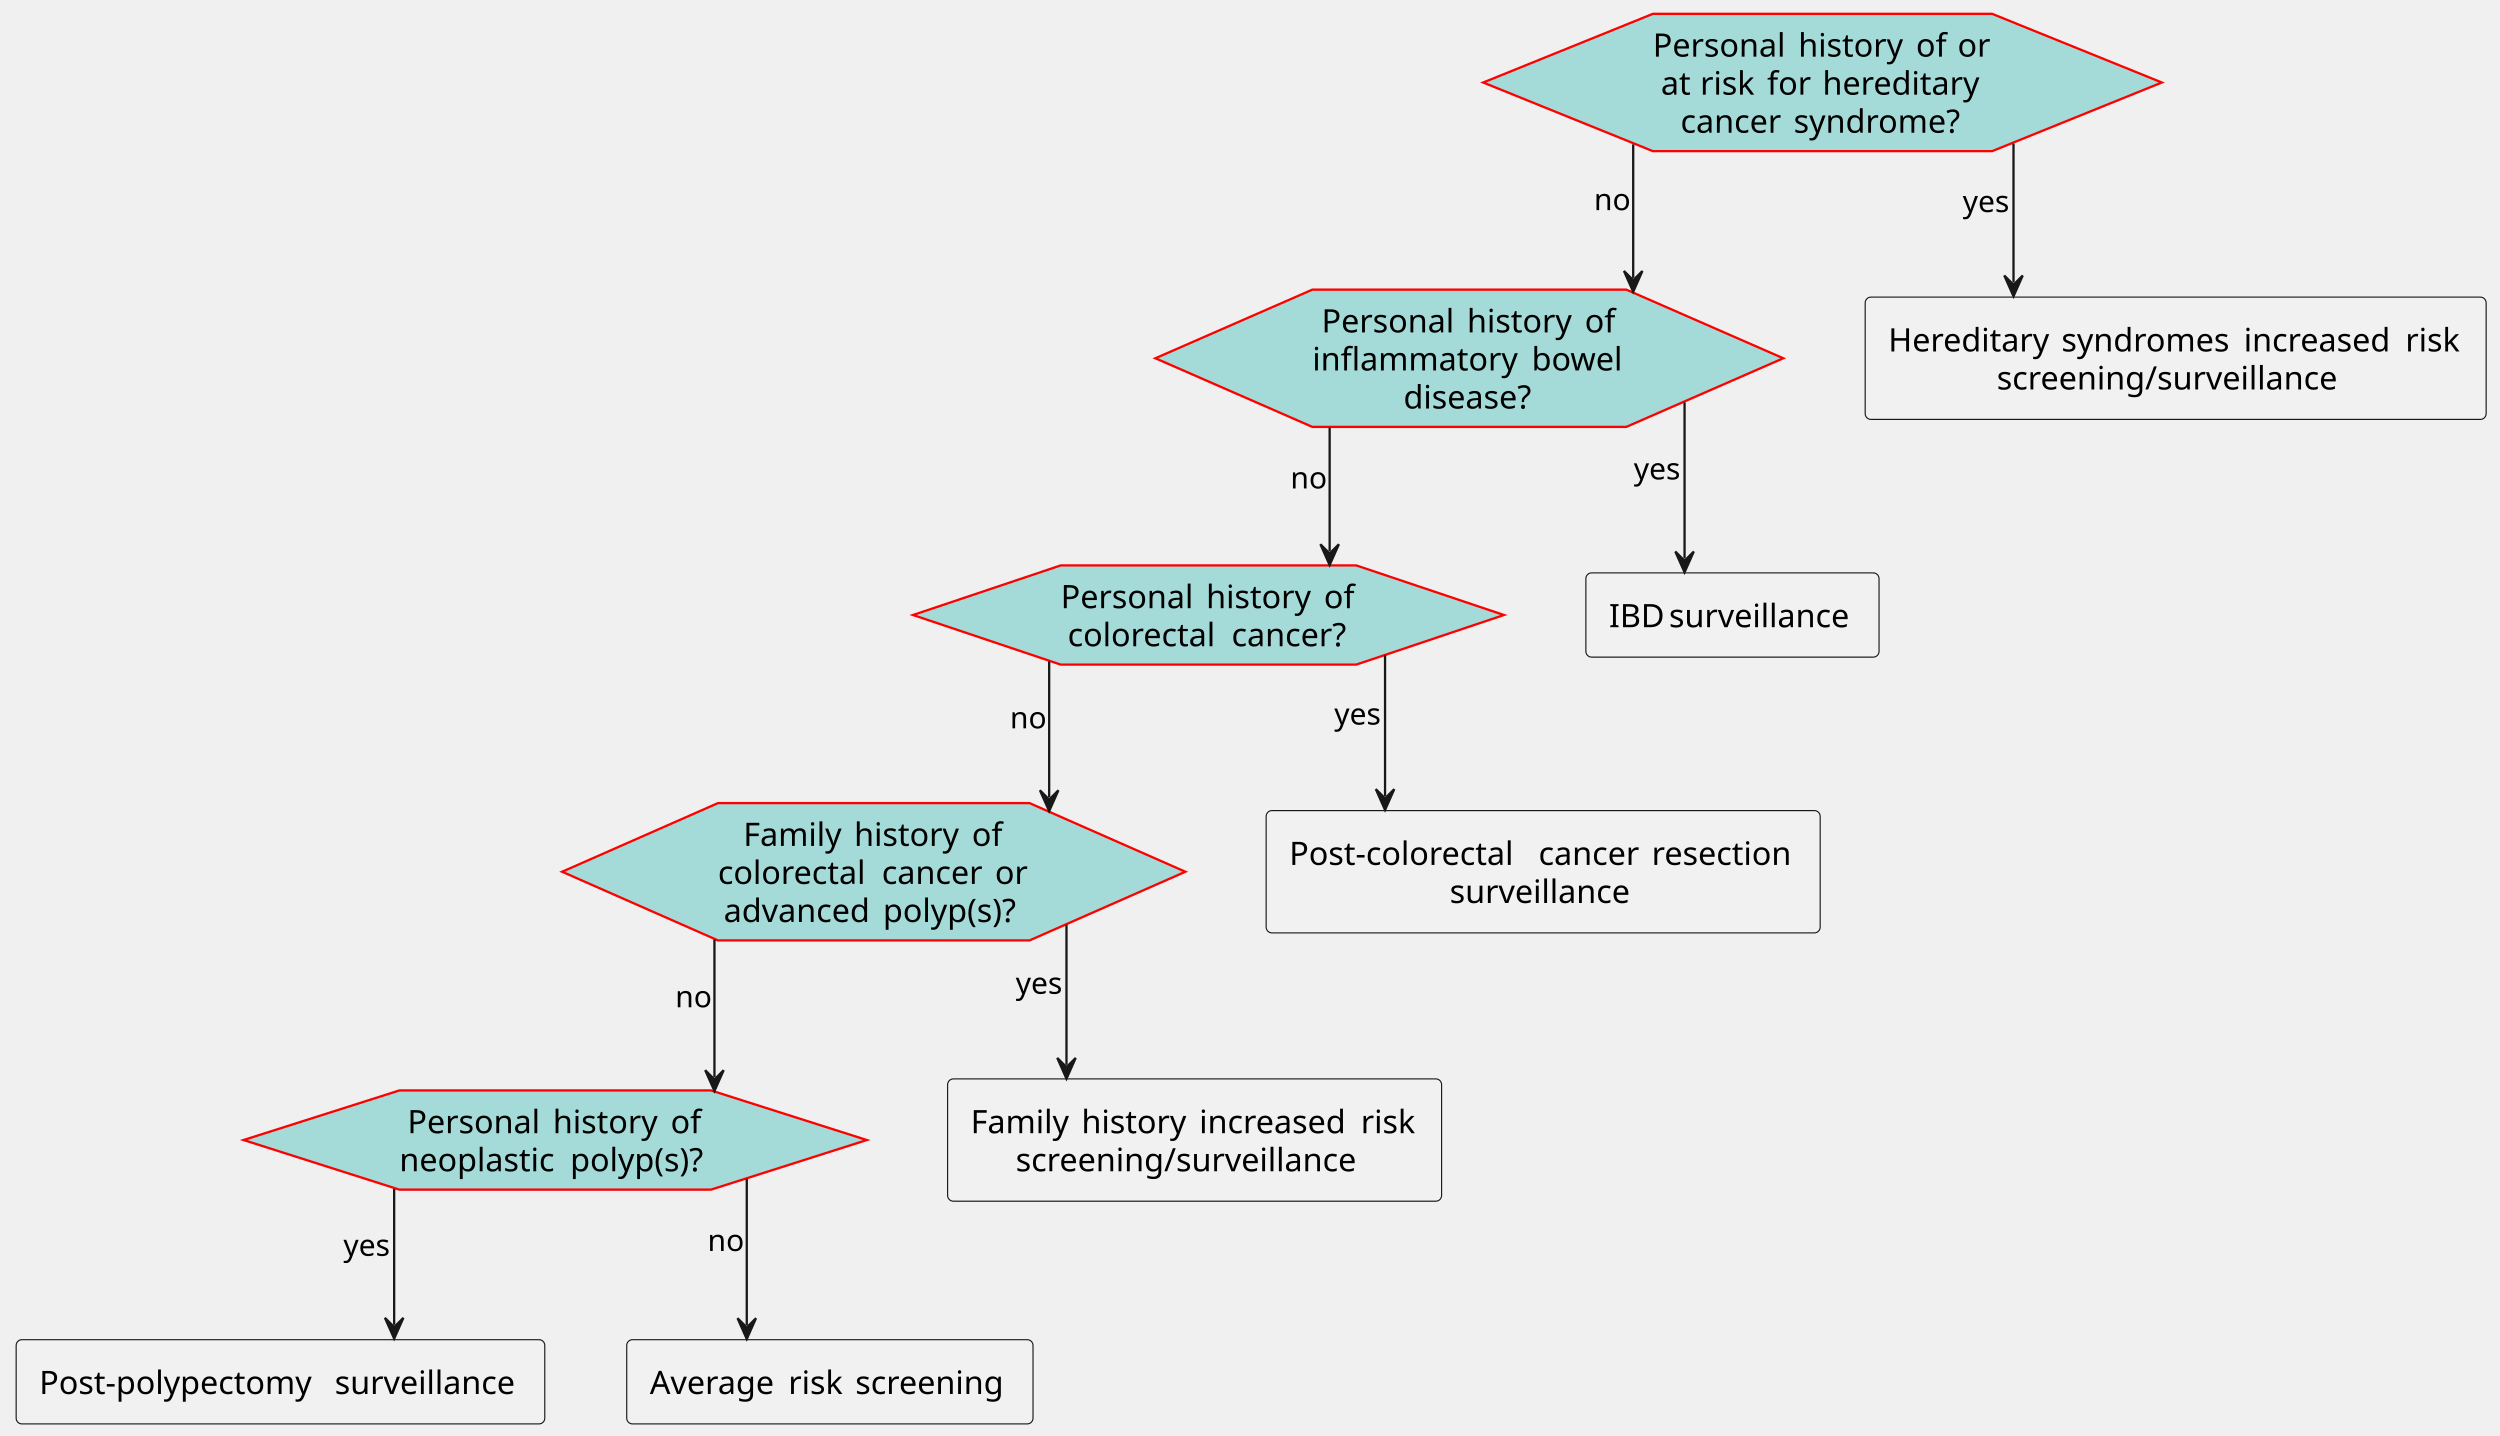
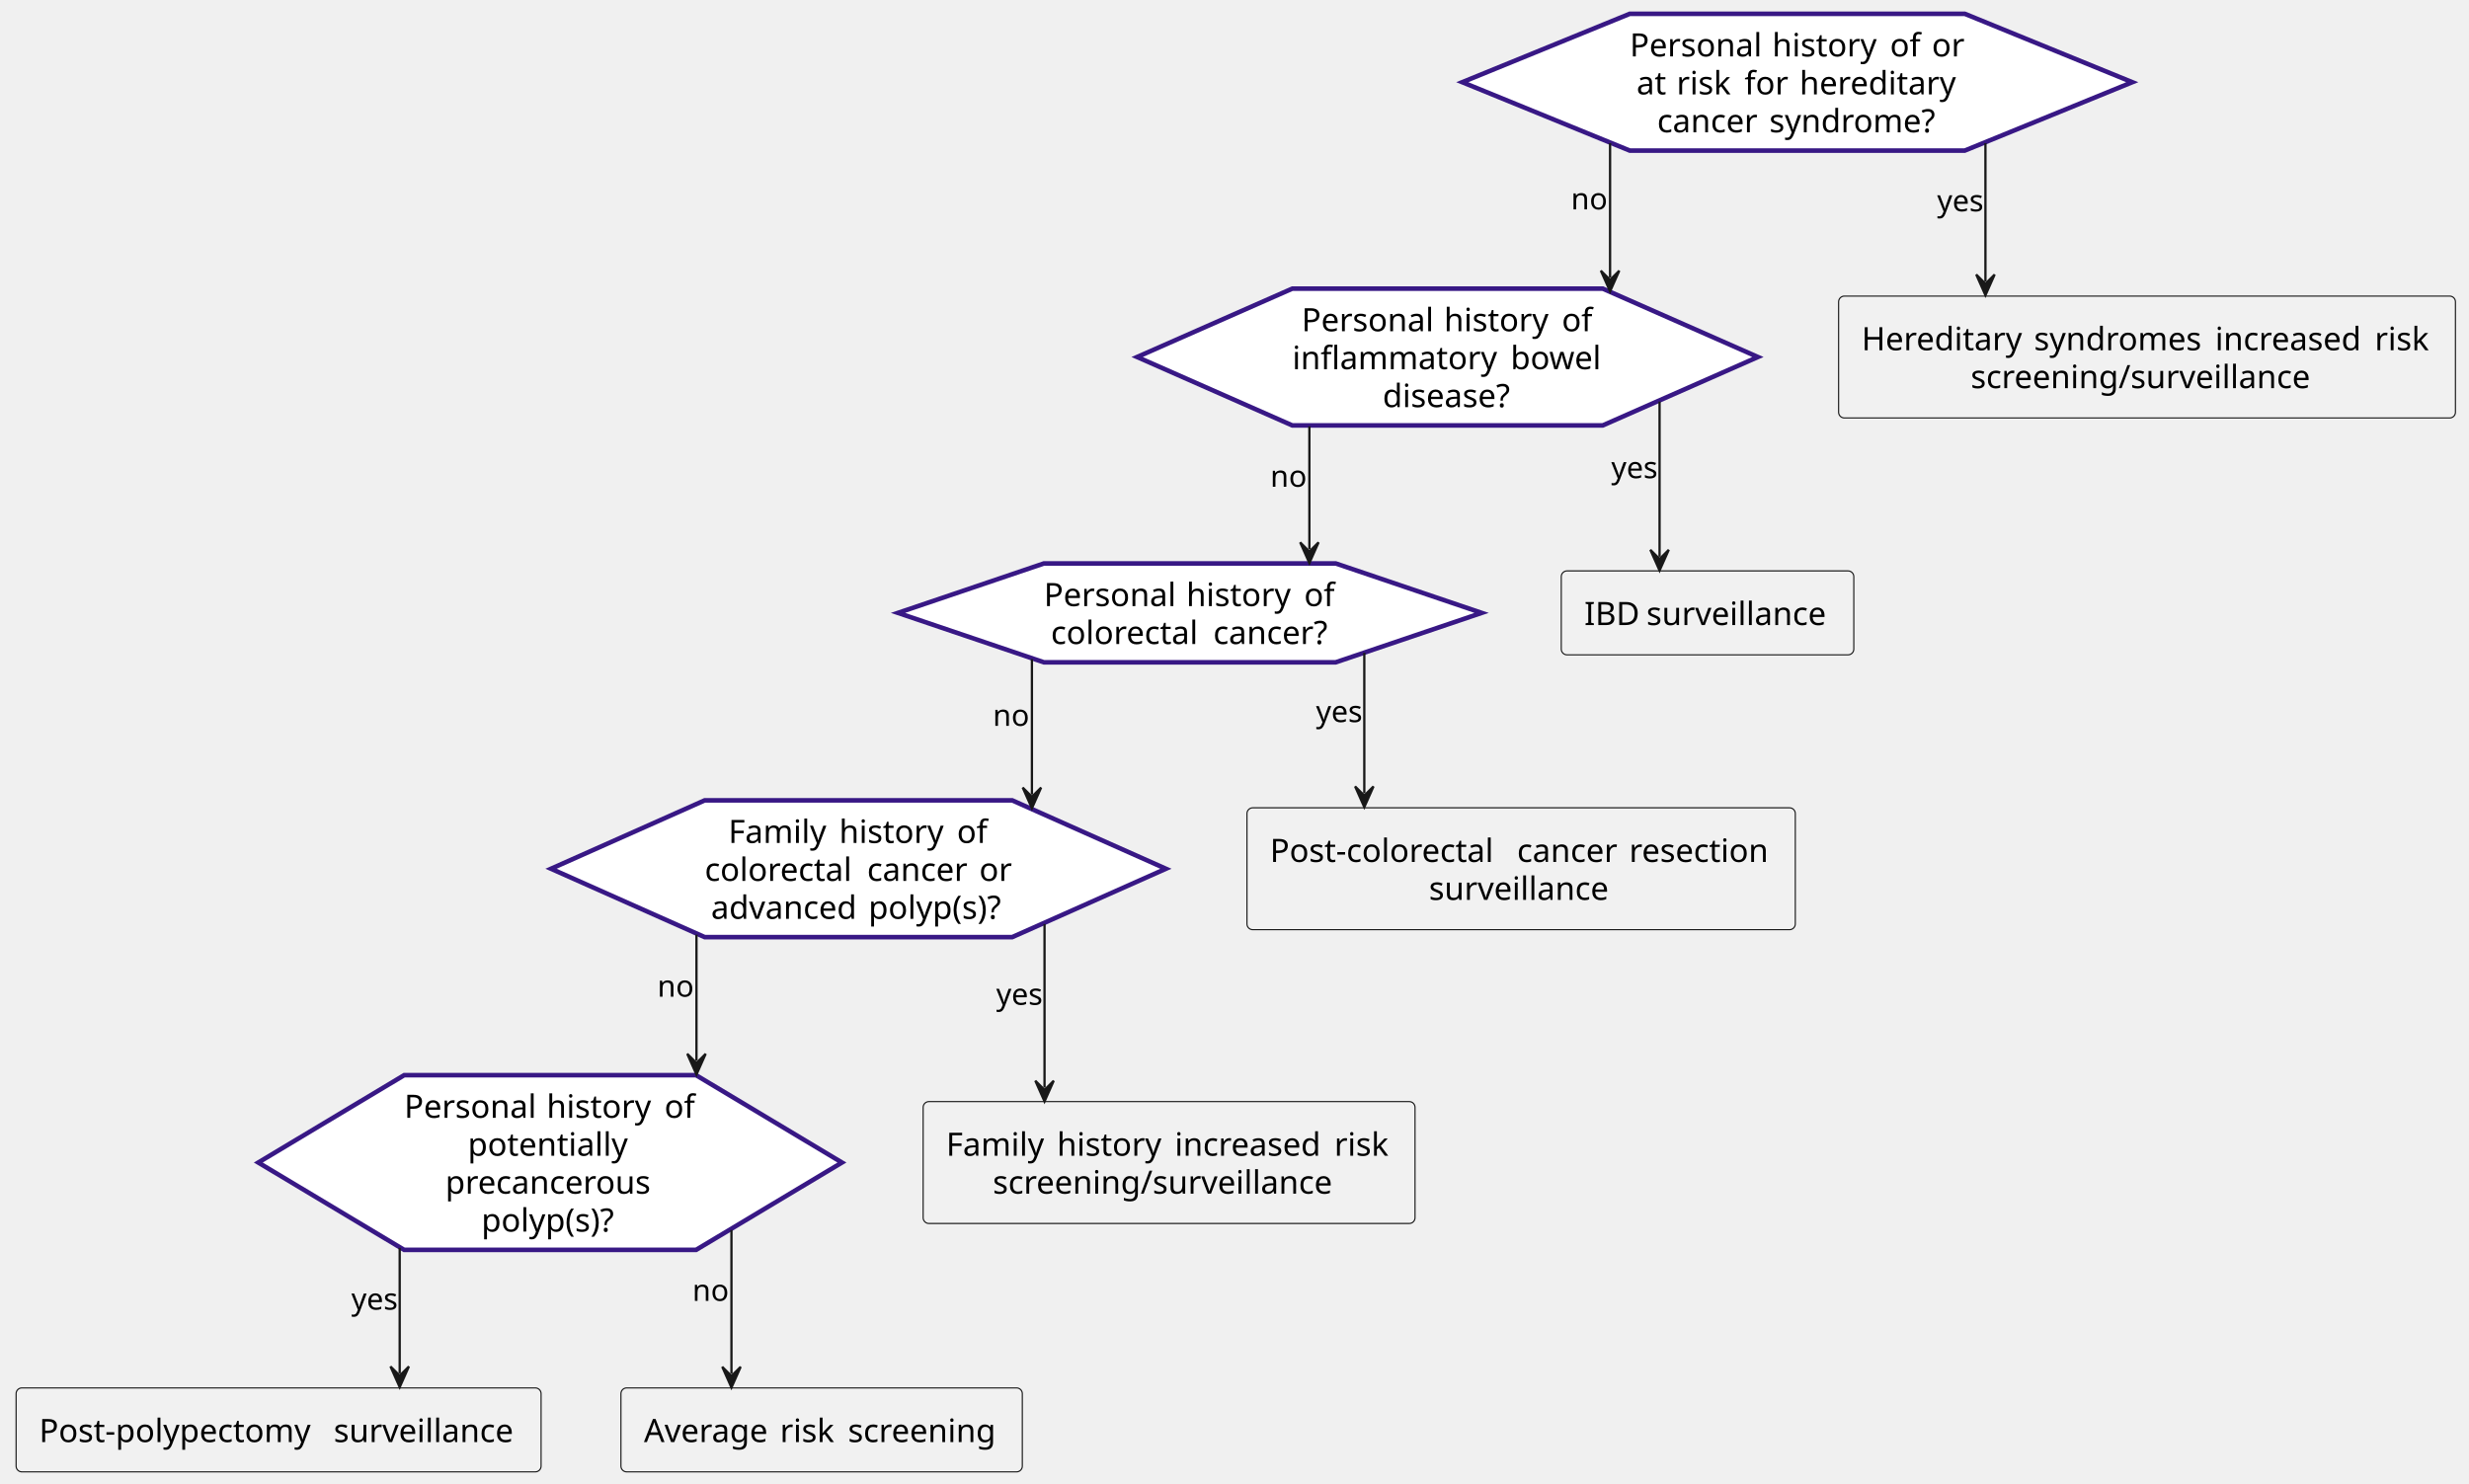
- <svg xmlns="http://www.w3.org/2000/svg" xmlns:xlink="http://www.w3.org/1999/xlink" contentStyleType="text/css" height="622px" preserveAspectRatio="none" style="width:1083px;height:622px;background:#FFFFFF;" version="1.1" viewBox="0 0 1083 622" width="1083px" zoomAndPan="magnify">
+ <svg xmlns="http://www.w3.org/2000/svg" xmlns:xlink="http://www.w3.org/1999/xlink" contentStyleType="text/css" height="645px" preserveAspectRatio="none" style="width:1073px;height:645px;background:#FFFFFF;" version="1.1" viewBox="0 0 1073 645" width="1073px" zoomAndPan="magnify">
  <defs />
  <g>
-     <g id="elem_eve_HereditarySyndrome">
-       <a href="#eve-HereditarySyndrome" target="_top" title="#eve-HereditarySyndrome" xlink:actuate="onRequest" xlink:href="#eve-HereditarySyndrome" xlink:show="new" xlink:title="#eve-HereditarySyndrome" xlink:type="simple">
-         <polygon fill="#A4DBD8" points="936.5,35.74,863,6,716,6,642.5,35.74,716,65.47,863,65.47,936.5,35.74" style="stroke:#FF0000;stroke-width:1.0;" />
-         <text fill="#000000" font-family="sans-serif" font-size="14" lengthAdjust="spacing" textLength="59" x="716" y="24.535">Personal</text>
-         <text fill="#000000" font-family="sans-serif" font-size="14" lengthAdjust="spacing" textLength="4" x="775" y="24.535"> </text>
-         <text fill="#000000" font-family="sans-serif" font-size="14" lengthAdjust="spacing" textLength="47" x="779" y="24.535">history</text>
-         <text fill="#000000" font-family="sans-serif" font-size="14" lengthAdjust="spacing" textLength="4" x="826" y="24.535"> </text>
-         <text fill="#000000" font-family="sans-serif" font-size="14" lengthAdjust="spacing" textLength="14" x="830" y="24.535">of</text>
-         <text fill="#000000" font-family="sans-serif" font-size="14" lengthAdjust="spacing" textLength="4" x="844" y="24.535"> </text>
-         <text fill="#000000" font-family="sans-serif" font-size="14" lengthAdjust="spacing" textLength="15" x="848" y="24.535">or</text>
-         <text fill="#000000" font-family="sans-serif" font-size="14" lengthAdjust="spacing" textLength="13" x="719.5" y="41.023">at</text>
-         <text fill="#000000" font-family="sans-serif" font-size="14" lengthAdjust="spacing" textLength="4" x="732.5" y="41.023"> </text>
-         <text fill="#000000" font-family="sans-serif" font-size="14" lengthAdjust="spacing" textLength="25" x="736.5" y="41.023">risk</text>
-         <text fill="#000000" font-family="sans-serif" font-size="14" lengthAdjust="spacing" textLength="4" x="761.5" y="41.023"> </text>
-         <text fill="#000000" font-family="sans-serif" font-size="14" lengthAdjust="spacing" textLength="20" x="765.5" y="41.023">for</text>
-         <text fill="#000000" font-family="sans-serif" font-size="14" lengthAdjust="spacing" textLength="4" x="785.5" y="41.023"> </text>
-         <text fill="#000000" font-family="sans-serif" font-size="14" lengthAdjust="spacing" textLength="70" x="789.5" y="41.023">hereditary</text>
-         <text fill="#000000" font-family="sans-serif" font-size="14" lengthAdjust="spacing" textLength="45" x="728" y="57.512">cancer</text>
-         <text fill="#000000" font-family="sans-serif" font-size="14" lengthAdjust="spacing" textLength="4" x="773" y="57.512"> </text>
-         <text fill="#000000" font-family="sans-serif" font-size="14" lengthAdjust="spacing" textLength="74" x="777" y="57.512">syndrome?</text>
-       </a>
-     </g>
-     <g id="elem_eve_IBD">
-       <a href="#eve-IBD" target="_top" title="#eve-IBD" xlink:actuate="onRequest" xlink:href="#eve-IBD" xlink:show="new" xlink:title="#eve-IBD" xlink:type="simple">
-         <polygon fill="#A4DBD8" points="772.5,155.2,704.5,125.47,568.5,125.47,500.5,155.2,568.5,184.93,704.5,184.93,772.5,155.2" style="stroke:#FF0000;stroke-width:1.0;" />
-         <text fill="#000000" font-family="sans-serif" font-size="14" lengthAdjust="spacing" textLength="59" x="572.5" y="144.005">Personal</text>
-         <text fill="#000000" font-family="sans-serif" font-size="14" lengthAdjust="spacing" textLength="4" x="631.5" y="144.005"> </text>
-         <text fill="#000000" font-family="sans-serif" font-size="14" lengthAdjust="spacing" textLength="47" x="635.5" y="144.005">history</text>
-         <text fill="#000000" font-family="sans-serif" font-size="14" lengthAdjust="spacing" textLength="4" x="682.5" y="144.005"> </text>
-         <text fill="#000000" font-family="sans-serif" font-size="14" lengthAdjust="spacing" textLength="14" x="686.5" y="144.005">of</text>
-         <text fill="#000000" font-family="sans-serif" font-size="14" lengthAdjust="spacing" textLength="91" x="568.5" y="160.493">inflammatory</text>
-         <text fill="#000000" font-family="sans-serif" font-size="14" lengthAdjust="spacing" textLength="4" x="659.5" y="160.493"> </text>
-         <text fill="#000000" font-family="sans-serif" font-size="14" lengthAdjust="spacing" textLength="41" x="663.5" y="160.493">bowel</text>
-         <text fill="#000000" font-family="sans-serif" font-size="14" lengthAdjust="spacing" textLength="57" x="608" y="176.982">disease?</text>
-       </a>
-     </g>
-     <g id="elem_eve_HxCRC">
-       <a href="#eve-HxCRC" target="_top" title="#eve-HxCRC" xlink:actuate="onRequest" xlink:href="#eve-HxCRC" xlink:show="new" xlink:title="#eve-HxCRC" xlink:type="simple">
-         <polygon fill="#A4DBD8" points="651.5,266.42,587.5,244.93,459.5,244.93,395.5,266.42,459.5,287.91,587.5,287.91,651.5,266.42" style="stroke:#FF0000;stroke-width:1.0;" />
-         <text fill="#000000" font-family="sans-serif" font-size="14" lengthAdjust="spacing" textLength="59" x="459.5" y="263.465">Personal</text>
-         <text fill="#000000" font-family="sans-serif" font-size="14" lengthAdjust="spacing" textLength="4" x="518.5" y="263.465"> </text>
-         <text fill="#000000" font-family="sans-serif" font-size="14" lengthAdjust="spacing" textLength="47" x="522.5" y="263.465">history</text>
-         <text fill="#000000" font-family="sans-serif" font-size="14" lengthAdjust="spacing" textLength="4" x="569.5" y="263.465"> </text>
-         <text fill="#000000" font-family="sans-serif" font-size="14" lengthAdjust="spacing" textLength="14" x="573.5" y="263.465">of</text>
-         <text fill="#000000" font-family="sans-serif" font-size="14" lengthAdjust="spacing" textLength="67" x="462.5" y="279.953">colorectal</text>
-         <text fill="#000000" font-family="sans-serif" font-size="14" lengthAdjust="spacing" textLength="4" x="529.5" y="279.953"> </text>
-         <text fill="#000000" font-family="sans-serif" font-size="14" lengthAdjust="spacing" textLength="51" x="533.5" y="279.953">cancer?</text>
-       </a>
-     </g>
-     <g id="elem_eve_FamilyHx">
-       <a href="#eve-FamilyHx" target="_top" title="#eve-FamilyHx" xlink:actuate="onRequest" xlink:href="#eve-FamilyHx" xlink:show="new" xlink:title="#eve-FamilyHx" xlink:type="simple">
-         <polygon fill="#A4DBD8" points="513.5,377.64,446,347.91,311,347.91,243.5,377.64,311,407.38,446,407.38,513.5,377.64" style="stroke:#FF0000;stroke-width:1.0;" />
-         <text fill="#000000" font-family="sans-serif" font-size="14" lengthAdjust="spacing" textLength="44" x="322" y="366.445">Family</text>
-         <text fill="#000000" font-family="sans-serif" font-size="14" lengthAdjust="spacing" textLength="4" x="366" y="366.445"> </text>
-         <text fill="#000000" font-family="sans-serif" font-size="14" lengthAdjust="spacing" textLength="47" x="370" y="366.445">history</text>
-         <text fill="#000000" font-family="sans-serif" font-size="14" lengthAdjust="spacing" textLength="4" x="417" y="366.445"> </text>
-         <text fill="#000000" font-family="sans-serif" font-size="14" lengthAdjust="spacing" textLength="14" x="421" y="366.445">of</text>
-         <text fill="#000000" font-family="sans-serif" font-size="14" lengthAdjust="spacing" textLength="67" x="311" y="382.933">colorectal</text>
-         <text fill="#000000" font-family="sans-serif" font-size="14" lengthAdjust="spacing" textLength="4" x="378" y="382.933"> </text>
-         <text fill="#000000" font-family="sans-serif" font-size="14" lengthAdjust="spacing" textLength="45" x="382" y="382.933">cancer</text>
-         <text fill="#000000" font-family="sans-serif" font-size="14" lengthAdjust="spacing" textLength="4" x="427" y="382.933"> </text>
-         <text fill="#000000" font-family="sans-serif" font-size="14" lengthAdjust="spacing" textLength="15" x="431" y="382.933">or</text>
-         <text fill="#000000" font-family="sans-serif" font-size="14" lengthAdjust="spacing" textLength="65" x="313.5" y="399.422">advanced</text>
-         <text fill="#000000" font-family="sans-serif" font-size="14" lengthAdjust="spacing" textLength="4" x="378.5" y="399.422"> </text>
-         <text fill="#000000" font-family="sans-serif" font-size="14" lengthAdjust="spacing" textLength="61" x="382.5" y="399.422">polyp(s)?</text>
-       </a>
-     </g>
-     <g id="elem_eve_HxPolyps">
-       <a href="#eve-HxPolyps" target="_top" title="#eve-HxPolyps" xlink:actuate="onRequest" xlink:href="#eve-HxPolyps" xlink:show="new" xlink:title="#eve-HxPolyps" xlink:type="simple">
-         <polygon fill="#A4DBD8" points="375.5,493.86,308,472.38,173,472.38,105.5,493.86,173,515.35,308,515.35,375.5,493.86" style="stroke:#FF0000;stroke-width:1.0;" />
-         <text fill="#000000" font-family="sans-serif" font-size="14" lengthAdjust="spacing" textLength="59" x="176.5" y="490.915">Personal</text>
-         <text fill="#000000" font-family="sans-serif" font-size="14" lengthAdjust="spacing" textLength="4" x="235.5" y="490.915"> </text>
-         <text fill="#000000" font-family="sans-serif" font-size="14" lengthAdjust="spacing" textLength="47" x="239.5" y="490.915">history</text>
-         <text fill="#000000" font-family="sans-serif" font-size="14" lengthAdjust="spacing" textLength="4" x="286.5" y="490.915"> </text>
-         <text fill="#000000" font-family="sans-serif" font-size="14" lengthAdjust="spacing" textLength="14" x="290.5" y="490.915">of</text>
-         <text fill="#000000" font-family="sans-serif" font-size="14" lengthAdjust="spacing" textLength="70" x="173" y="507.403">neoplastic</text>
-         <text fill="#000000" font-family="sans-serif" font-size="14" lengthAdjust="spacing" textLength="4" x="243" y="507.403"> </text>
-         <text fill="#000000" font-family="sans-serif" font-size="14" lengthAdjust="spacing" textLength="61" x="247" y="507.403">polyp(s)?</text>
-       </a>
-     </g>
-     <g id="elem_act_CRCHereditarySyndrome">
-       <a href="#act-CRCHereditarySyndrome" target="_top" title="#act-CRCHereditarySyndrome" xlink:actuate="onRequest" xlink:href="#act-CRCHereditarySyndrome" xlink:show="new" xlink:title="#act-CRCHereditarySyndrome" xlink:type="simple">
-         <rect fill="#F1F1F1" height="52.977" rx="2.5" ry="2.5" style="stroke:#181818;stroke-width:0.5;" width="269" x="808" y="128.71" />
-         <text fill="#000000" font-family="sans-serif" font-size="14" lengthAdjust="spacing" textLength="71" x="818" y="152.245">Hereditary</text>
-         <text fill="#000000" font-family="sans-serif" font-size="14" lengthAdjust="spacing" textLength="4" x="889" y="152.245"> </text>
-         <text fill="#000000" font-family="sans-serif" font-size="14" lengthAdjust="spacing" textLength="75" x="893" y="152.245">syndromes</text>
-         <text fill="#000000" font-family="sans-serif" font-size="14" lengthAdjust="spacing" textLength="4" x="968" y="152.245"> </text>
-         <text fill="#000000" font-family="sans-serif" font-size="14" lengthAdjust="spacing" textLength="66" x="972" y="152.245">increased</text>
-         <text fill="#000000" font-family="sans-serif" font-size="14" lengthAdjust="spacing" textLength="4" x="1038" y="152.245"> </text>
-         <text fill="#000000" font-family="sans-serif" font-size="14" lengthAdjust="spacing" textLength="25" x="1042" y="152.245">risk</text>
-         <text fill="#000000" font-family="sans-serif" font-size="14" lengthAdjust="spacing" textLength="155" x="865" y="168.733">screening/surveillance</text>
-       </a>
-     </g>
-     <g id="elem_act_IBD">
-       <a href="#act-IBD" target="_top" title="#act-IBD" xlink:actuate="onRequest" xlink:href="#act-IBD" xlink:show="new" xlink:title="#act-IBD" xlink:type="simple">
-         <rect fill="#F1F1F1" height="36.488" rx="2.5" ry="2.5" style="stroke:#181818;stroke-width:0.5;" width="127" x="687" y="248.18" />
-         <text fill="#000000" font-family="sans-serif" font-size="14" lengthAdjust="spacing" textLength="22" x="697" y="271.715">IBD</text>
-         <text fill="#000000" font-family="sans-serif" font-size="14" lengthAdjust="spacing" textLength="4" x="719" y="271.715"> </text>
-         <text fill="#000000" font-family="sans-serif" font-size="14" lengthAdjust="spacing" textLength="81" x="723" y="271.715">surveillance</text>
-       </a>
-     </g>
-     <g id="elem_act_HxCRC">
-       <a href="#act-HxCRC" target="_top" title="#act-HxCRC" xlink:actuate="onRequest" xlink:href="#act-HxCRC" xlink:show="new" xlink:title="#act-HxCRC" xlink:type="simple">
-         <rect fill="#F1F1F1" height="52.977" rx="2.5" ry="2.5" style="stroke:#181818;stroke-width:0.5;" width="240" x="548.5" y="351.15" />
-         <text fill="#000000" font-family="sans-serif" font-size="14" lengthAdjust="spacing" textLength="104" x="558.5" y="374.685">Post-colorectal</text>
-         <text fill="#000000" font-family="sans-serif" font-size="14" lengthAdjust="spacing" textLength="4" x="662.5" y="374.685"> </text>
-         <text fill="#000000" font-family="sans-serif" font-size="14" lengthAdjust="spacing" textLength="45" x="666.5" y="374.685">cancer</text>
-         <text fill="#000000" font-family="sans-serif" font-size="14" lengthAdjust="spacing" textLength="4" x="711.5" y="374.685"> </text>
-         <text fill="#000000" font-family="sans-serif" font-size="14" lengthAdjust="spacing" textLength="63" x="715.5" y="374.685">resection</text>
-         <text fill="#000000" font-family="sans-serif" font-size="14" lengthAdjust="spacing" textLength="81" x="628" y="391.173">surveillance</text>
-       </a>
-     </g>
-     <g id="elem_act_FamilyHxCRC">
-       <a href="#act-FamilyHxCRC" target="_top" title="#act-FamilyHxCRC" xlink:actuate="onRequest" xlink:href="#act-FamilyHxCRC" xlink:show="new" xlink:title="#act-FamilyHxCRC" xlink:type="simple">
-         <rect fill="#F1F1F1" height="52.977" rx="2.5" ry="2.5" style="stroke:#181818;stroke-width:0.5;" width="214" x="410.5" y="467.38" />
-         <text fill="#000000" font-family="sans-serif" font-size="14" lengthAdjust="spacing" textLength="44" x="420.5" y="490.915">Family</text>
-         <text fill="#000000" font-family="sans-serif" font-size="14" lengthAdjust="spacing" textLength="4" x="464.5" y="490.915"> </text>
-         <text fill="#000000" font-family="sans-serif" font-size="14" lengthAdjust="spacing" textLength="47" x="468.5" y="490.915">history</text>
-         <text fill="#000000" font-family="sans-serif" font-size="14" lengthAdjust="spacing" textLength="4" x="515.5" y="490.915"> </text>
-         <text fill="#000000" font-family="sans-serif" font-size="14" lengthAdjust="spacing" textLength="66" x="519.5" y="490.915">increased</text>
-         <text fill="#000000" font-family="sans-serif" font-size="14" lengthAdjust="spacing" textLength="4" x="585.5" y="490.915"> </text>
-         <text fill="#000000" font-family="sans-serif" font-size="14" lengthAdjust="spacing" textLength="25" x="589.5" y="490.915">risk</text>
-         <text fill="#000000" font-family="sans-serif" font-size="14" lengthAdjust="spacing" textLength="155" x="440" y="507.403">screening/surveillance</text>
-       </a>
-     </g>
-     <g id="elem_act_HxPolyps">
-       <a href="#act-HxPolyps" target="_top" title="#act-HxPolyps" xlink:actuate="onRequest" xlink:href="#act-HxPolyps" xlink:show="new" xlink:title="#act-HxPolyps" xlink:type="simple">
-         <rect fill="#F1F1F1" height="36.488" rx="2.5" ry="2.5" style="stroke:#181818;stroke-width:0.5;" width="229" x="7" y="580.35" />
-         <text fill="#000000" font-family="sans-serif" font-size="14" lengthAdjust="spacing" textLength="124" x="17" y="603.885">Post-polypectomy</text>
-         <text fill="#000000" font-family="sans-serif" font-size="14" lengthAdjust="spacing" textLength="4" x="141" y="603.885"> </text>
-         <text fill="#000000" font-family="sans-serif" font-size="14" lengthAdjust="spacing" textLength="81" x="145" y="603.885">surveillance</text>
-       </a>
-     </g>
-     <g id="elem_act_AvgRiskScreeningEligible">
-       <a href="#act-AvgRiskScreeningEligible" target="_top" title="#act-AvgRiskScreeningEligible" xlink:actuate="onRequest" xlink:href="#act-AvgRiskScreeningEligible" xlink:show="new" xlink:title="#act-AvgRiskScreeningEligible" xlink:type="simple">
-         <rect fill="#F1F1F1" height="36.488" rx="2.5" ry="2.5" style="stroke:#181818;stroke-width:0.5;" width="176" x="271.5" y="580.35" />
-         <text fill="#000000" font-family="sans-serif" font-size="14" lengthAdjust="spacing" textLength="56" x="281.5" y="603.885">Average</text>
-         <text fill="#000000" font-family="sans-serif" font-size="14" lengthAdjust="spacing" textLength="4" x="337.5" y="603.885"> </text>
-         <text fill="#000000" font-family="sans-serif" font-size="14" lengthAdjust="spacing" textLength="25" x="341.5" y="603.885">risk</text>
-         <text fill="#000000" font-family="sans-serif" font-size="14" lengthAdjust="spacing" textLength="4" x="366.5" y="603.885"> </text>
-         <text fill="#000000" font-family="sans-serif" font-size="14" lengthAdjust="spacing" textLength="67" x="370.5" y="603.885">screening</text>
-       </a>
-     </g>
+     <a href="#eve-HereditarySyndrome" target="_top" title="#eve-HereditarySyndrome" xlink:actuate="onRequest" xlink:href="#eve-HereditarySyndrome" xlink:show="new" xlink:title="#eve-HereditarySyndrome" xlink:type="simple">
+       <polygon fill="#FFFFFF" points="926.66,35.73,853.87,6,708.28,6,635.49,35.73,708.28,65.46,853.87,65.46,926.66,35.73" style="stroke:#381885;stroke-width:2;" />
+       <text fill="#000000" font-family="sans-serif" font-size="14" lengthAdjust="spacing" textLength="57.47" x="708.283" y="24.535">Personal</text>
+       <text fill="#000000" font-family="sans-serif" font-size="14" lengthAdjust="spacing" textLength="4.43" x="765.752" y="24.535"> </text>
+       <text fill="#000000" font-family="sans-serif" font-size="14" lengthAdjust="spacing" textLength="46.751" x="770.182" y="24.535">history</text>
+       <text fill="#000000" font-family="sans-serif" font-size="14" lengthAdjust="spacing" textLength="4.43" x="816.933" y="24.535"> </text>
+       <text fill="#000000" font-family="sans-serif" font-size="14" lengthAdjust="spacing" textLength="13.747" x="821.363" y="24.535">of</text>
+       <text fill="#000000" font-family="sans-serif" font-size="14" lengthAdjust="spacing" textLength="4.43" x="835.11" y="24.535"> </text>
+       <text fill="#000000" font-family="sans-serif" font-size="14" lengthAdjust="spacing" textLength="14.328" x="839.539" y="24.535">or</text>
+       <text fill="#000000" font-family="sans-serif" font-size="14" lengthAdjust="spacing" textLength="12.968" x="711.218" y="41.023">at</text>
+       <text fill="#000000" font-family="sans-serif" font-size="14" lengthAdjust="spacing" textLength="4.43" x="724.186" y="41.023"> </text>
+       <text fill="#000000" font-family="sans-serif" font-size="14" lengthAdjust="spacing" textLength="25.095" x="728.616" y="41.023">risk</text>
+       <text fill="#000000" font-family="sans-serif" font-size="14" lengthAdjust="spacing" textLength="4.43" x="753.711" y="41.023"> </text>
+       <text fill="#000000" font-family="sans-serif" font-size="14" lengthAdjust="spacing" textLength="19.476" x="758.14" y="41.023">for</text>
+       <text fill="#000000" font-family="sans-serif" font-size="14" lengthAdjust="spacing" textLength="4.43" x="777.616" y="41.023"> </text>
+       <text fill="#000000" font-family="sans-serif" font-size="14" lengthAdjust="spacing" textLength="68.886" x="782.046" y="41.023">hereditary</text>
+       <text fill="#000000" font-family="sans-serif" font-size="14" lengthAdjust="spacing" textLength="44.29" x="720.187" y="57.512">cancer</text>
+       <text fill="#000000" font-family="sans-serif" font-size="14" lengthAdjust="spacing" textLength="4.43" x="764.477" y="57.512"> </text>
+       <text fill="#000000" font-family="sans-serif" font-size="14" lengthAdjust="spacing" textLength="73.056" x="768.907" y="57.512">syndrome?</text>
+     </a>
+     <a href="#eve-IBD" target="_top" title="#eve-IBD" xlink:actuate="onRequest" xlink:href="#eve-IBD" xlink:show="new" xlink:title="#eve-IBD" xlink:type="simple">
+       <polygon fill="#FFFFFF" points="763.96,155.19,696.52,125.46,561.63,125.46,494.19,155.19,561.63,184.93,696.52,184.93,763.96,155.19" style="stroke:#381885;stroke-width:2;" />
+       <text fill="#000000" font-family="sans-serif" font-size="14" lengthAdjust="spacing" textLength="57.47" x="565.663" y="143.995">Personal</text>
+       <text fill="#000000" font-family="sans-serif" font-size="14" lengthAdjust="spacing" textLength="4.43" x="623.133" y="143.995"> </text>
+       <text fill="#000000" font-family="sans-serif" font-size="14" lengthAdjust="spacing" textLength="46.751" x="627.563" y="143.995">history</text>
+       <text fill="#000000" font-family="sans-serif" font-size="14" lengthAdjust="spacing" textLength="4.43" x="674.313" y="143.995"> </text>
+       <text fill="#000000" font-family="sans-serif" font-size="14" lengthAdjust="spacing" textLength="13.747" x="678.743" y="143.995">of</text>
+       <text fill="#000000" font-family="sans-serif" font-size="14" lengthAdjust="spacing" textLength="90.412" x="561.633" y="160.483">inflammatory</text>
+       <text fill="#000000" font-family="sans-serif" font-size="14" lengthAdjust="spacing" textLength="4.43" x="652.045" y="160.483"> </text>
+       <text fill="#000000" font-family="sans-serif" font-size="14" lengthAdjust="spacing" textLength="40.045" x="656.475" y="160.483">bowel</text>
+       <text fill="#000000" font-family="sans-serif" font-size="14" lengthAdjust="spacing" textLength="56.369" x="600.892" y="176.972">disease?</text>
+     </a>
+     <a href="#eve-HxCRC" target="_top" title="#eve-HxCRC" xlink:actuate="onRequest" xlink:href="#eve-HxCRC" xlink:show="new" xlink:title="#eve-HxCRC" xlink:type="simple">
+       <polygon fill="#FFFFFF" points="643.9,266.42,580.49,244.93,453.66,244.93,390.25,266.42,453.66,287.9,580.49,287.9,643.9,266.42" style="stroke:#381885;stroke-width:2;" />
+       <text fill="#000000" font-family="sans-serif" font-size="14" lengthAdjust="spacing" textLength="57.47" x="453.664" y="263.465">Personal</text>
+       <text fill="#000000" font-family="sans-serif" font-size="14" lengthAdjust="spacing" textLength="4.43" x="511.133" y="263.465"> </text>
+       <text fill="#000000" font-family="sans-serif" font-size="14" lengthAdjust="spacing" textLength="46.751" x="515.563" y="263.465">history</text>
+       <text fill="#000000" font-family="sans-serif" font-size="14" lengthAdjust="spacing" textLength="4.43" x="562.314" y="263.465"> </text>
+       <text fill="#000000" font-family="sans-serif" font-size="14" lengthAdjust="spacing" textLength="13.747" x="566.744" y="263.465">of</text>
+       <text fill="#000000" font-family="sans-serif" font-size="14" lengthAdjust="spacing" textLength="66.131" x="456.699" y="279.953">colorectal</text>
+       <text fill="#000000" font-family="sans-serif" font-size="14" lengthAdjust="spacing" textLength="4.43" x="522.83" y="279.953"> </text>
+       <text fill="#000000" font-family="sans-serif" font-size="14" lengthAdjust="spacing" textLength="50.196" x="527.259" y="279.953">cancer?</text>
+     </a>
+     <a href="#eve-FamilyHx" target="_top" title="#eve-FamilyHx" xlink:actuate="onRequest" xlink:href="#eve-FamilyHx" xlink:show="new" xlink:title="#eve-FamilyHx" xlink:type="simple">
+       <polygon fill="#FFFFFF" points="506.68,377.64,439.88,347.9,306.27,347.9,239.47,377.64,306.27,407.37,439.88,407.37,506.68,377.64" style="stroke:#381885;stroke-width:2;" />
+       <text fill="#000000" font-family="sans-serif" font-size="14" lengthAdjust="spacing" textLength="43.716" x="316.542" y="366.435">Family</text>
+       <text fill="#000000" font-family="sans-serif" font-size="14" lengthAdjust="spacing" textLength="4.43" x="360.258" y="366.435"> </text>
+       <text fill="#000000" font-family="sans-serif" font-size="14" lengthAdjust="spacing" textLength="46.751" x="364.687" y="366.435">history</text>
+       <text fill="#000000" font-family="sans-serif" font-size="14" lengthAdjust="spacing" textLength="4.43" x="411.438" y="366.435"> </text>
+       <text fill="#000000" font-family="sans-serif" font-size="14" lengthAdjust="spacing" textLength="13.747" x="415.868" y="366.435">of</text>
+       <text fill="#000000" font-family="sans-serif" font-size="14" lengthAdjust="spacing" textLength="66.131" x="306.274" y="382.923">colorectal</text>
+       <text fill="#000000" font-family="sans-serif" font-size="14" lengthAdjust="spacing" textLength="4.43" x="372.405" y="382.923"> </text>
+       <text fill="#000000" font-family="sans-serif" font-size="14" lengthAdjust="spacing" textLength="44.29" x="376.835" y="382.923">cancer</text>
+       <text fill="#000000" font-family="sans-serif" font-size="14" lengthAdjust="spacing" textLength="4.43" x="421.125" y="382.923"> </text>
+       <text fill="#000000" font-family="sans-serif" font-size="14" lengthAdjust="spacing" textLength="14.328" x="425.555" y="382.923">or</text>
+       <text fill="#000000" font-family="sans-serif" font-size="14" lengthAdjust="spacing" textLength="63.991" x="309.002" y="399.412">advanced</text>
+       <text fill="#000000" font-family="sans-serif" font-size="14" lengthAdjust="spacing" textLength="4.43" x="372.993" y="399.412"> </text>
+       <text fill="#000000" font-family="sans-serif" font-size="14" lengthAdjust="spacing" textLength="59.732" x="377.423" y="399.412">polyp(s)?</text>
+     </a>
+     <a href="#eve-HxPolyps" target="_top" title="#eve-HxPolyps" xlink:actuate="onRequest" xlink:href="#eve-HxPolyps" xlink:show="new" xlink:title="#eve-HxPolyps" xlink:type="simple">
+       <polygon fill="#FFFFFF" points="365.9,505.35,302.49,467.37,175.66,467.37,112.25,505.35,175.66,543.32,302.49,543.32,365.9,505.35" style="stroke:#381885;stroke-width:2;" />
+       <text fill="#000000" font-family="sans-serif" font-size="14" lengthAdjust="spacing" textLength="57.47" x="175.664" y="485.905">Personal</text>
+       <text fill="#000000" font-family="sans-serif" font-size="14" lengthAdjust="spacing" textLength="4.43" x="233.133" y="485.905"> </text>
+       <text fill="#000000" font-family="sans-serif" font-size="14" lengthAdjust="spacing" textLength="46.751" x="237.563" y="485.905">history</text>
+       <text fill="#000000" font-family="sans-serif" font-size="14" lengthAdjust="spacing" textLength="4.43" x="284.314" y="485.905"> </text>
+       <text fill="#000000" font-family="sans-serif" font-size="14" lengthAdjust="spacing" textLength="13.747" x="288.744" y="485.905">of</text>
+       <text fill="#000000" font-family="sans-serif" font-size="14" lengthAdjust="spacing" textLength="71.559" x="203.298" y="502.393">potentially</text>
+       <text fill="#000000" font-family="sans-serif" font-size="14" lengthAdjust="spacing" textLength="91.055" x="193.55" y="518.882">precancerous</text>
+       <text fill="#000000" font-family="sans-serif" font-size="14" lengthAdjust="spacing" textLength="59.732" x="209.211" y="535.37">polyp(s)?</text>
+     </a>
+     <a href="#act-CRCHereditarySyndrome" target="_top" title="#act-CRCHereditarySyndrome" xlink:actuate="onRequest" xlink:href="#act-CRCHereditarySyndrome" xlink:show="new" xlink:title="#act-CRCHereditarySyndrome" xlink:type="simple">
+       <rect fill="#F1F1F1" height="52.977" rx="2.5" ry="2.5" style="stroke:#181818;stroke-width:0.5;" width="268.069" x="799.04" y="128.71" />
+       <text fill="#000000" font-family="sans-serif" font-size="14" lengthAdjust="spacing" textLength="70.485" x="809.04" y="152.245">Hereditary</text>
+       <text fill="#000000" font-family="sans-serif" font-size="14" lengthAdjust="spacing" textLength="4.43" x="879.525" y="152.245"> </text>
+       <text fill="#000000" font-family="sans-serif" font-size="14" lengthAdjust="spacing" textLength="74.286" x="883.955" y="152.245">syndromes</text>
+       <text fill="#000000" font-family="sans-serif" font-size="14" lengthAdjust="spacing" textLength="4.43" x="958.241" y="152.245"> </text>
+       <text fill="#000000" font-family="sans-serif" font-size="14" lengthAdjust="spacing" textLength="64.914" x="962.671" y="152.245">increased</text>
+       <text fill="#000000" font-family="sans-serif" font-size="14" lengthAdjust="spacing" textLength="4.43" x="1027.585" y="152.245"> </text>
+       <text fill="#000000" font-family="sans-serif" font-size="14" lengthAdjust="spacing" textLength="25.095" x="1032.015" y="152.245">risk</text>
+       <text fill="#000000" font-family="sans-serif" font-size="14" lengthAdjust="spacing" textLength="153.262" x="856.444" y="168.733">screening/surveillance</text>
+     </a>
+     <a href="#act-IBD" target="_top" title="#act-IBD" xlink:actuate="onRequest" xlink:href="#act-IBD" xlink:show="new" xlink:title="#act-IBD" xlink:type="simple">
+       <rect fill="#F1F1F1" height="36.488" rx="2.5" ry="2.5" style="stroke:#181818;stroke-width:0.5;" width="127.133" x="678.51" y="248.17" />
+       <text fill="#000000" font-family="sans-serif" font-size="14" lengthAdjust="spacing" textLength="22.572" x="688.51" y="271.705">IBD</text>
+       <text fill="#000000" font-family="sans-serif" font-size="14" lengthAdjust="spacing" textLength="4.43" x="711.082" y="271.705"> </text>
+       <text fill="#000000" font-family="sans-serif" font-size="14" lengthAdjust="spacing" textLength="80.131" x="715.512" y="271.705">surveillance</text>
+     </a>
+     <a href="#act-HxCRC" target="_top" title="#act-HxCRC" xlink:actuate="onRequest" xlink:href="#act-HxCRC" xlink:show="new" xlink:title="#act-HxCRC" xlink:type="simple">
+       <rect fill="#F1F1F1" height="52.977" rx="2.5" ry="2.5" style="stroke:#181818;stroke-width:0.5;" width="238.299" x="541.92" y="351.15" />
+       <text fill="#000000" font-family="sans-serif" font-size="14" lengthAdjust="spacing" textLength="102.942" x="551.92" y="374.685">Post-colorectal</text>
+       <text fill="#000000" font-family="sans-serif" font-size="14" lengthAdjust="spacing" textLength="4.43" x="654.862" y="374.685"> </text>
+       <text fill="#000000" font-family="sans-serif" font-size="14" lengthAdjust="spacing" textLength="44.29" x="659.292" y="374.685">cancer</text>
+       <text fill="#000000" font-family="sans-serif" font-size="14" lengthAdjust="spacing" textLength="4.43" x="703.582" y="374.685"> </text>
+       <text fill="#000000" font-family="sans-serif" font-size="14" lengthAdjust="spacing" textLength="62.207" x="708.012" y="374.685">resection</text>
+       <text fill="#000000" font-family="sans-serif" font-size="14" lengthAdjust="spacing" textLength="80.131" x="621.004" y="391.173">surveillance</text>
+     </a>
+     <a href="#act-FamilyHxCRC" target="_top" title="#act-FamilyHxCRC" xlink:actuate="onRequest" xlink:href="#act-FamilyHxCRC" xlink:show="new" xlink:title="#act-FamilyHxCRC" xlink:type="simple">
+       <rect fill="#F1F1F1" height="52.977" rx="2.5" ry="2.5" style="stroke:#181818;stroke-width:0.5;" width="213.765" x="401.19" y="478.86" />
+       <text fill="#000000" font-family="sans-serif" font-size="14" lengthAdjust="spacing" textLength="43.716" x="411.19" y="502.395">Family</text>
+       <text fill="#000000" font-family="sans-serif" font-size="14" lengthAdjust="spacing" textLength="4.43" x="454.906" y="502.395"> </text>
+       <text fill="#000000" font-family="sans-serif" font-size="14" lengthAdjust="spacing" textLength="46.751" x="459.336" y="502.395">history</text>
+       <text fill="#000000" font-family="sans-serif" font-size="14" lengthAdjust="spacing" textLength="4.43" x="506.087" y="502.395"> </text>
+       <text fill="#000000" font-family="sans-serif" font-size="14" lengthAdjust="spacing" textLength="64.914" x="510.516" y="502.395">increased</text>
+       <text fill="#000000" font-family="sans-serif" font-size="14" lengthAdjust="spacing" textLength="4.43" x="575.43" y="502.395"> </text>
+       <text fill="#000000" font-family="sans-serif" font-size="14" lengthAdjust="spacing" textLength="25.095" x="579.86" y="502.395">risk</text>
+       <text fill="#000000" font-family="sans-serif" font-size="14" lengthAdjust="spacing" textLength="153.262" x="431.442" y="518.883">screening/surveillance</text>
+     </a>
+     <a href="#act-HxPolyps" target="_top" title="#act-HxPolyps" xlink:actuate="onRequest" xlink:href="#act-HxPolyps" xlink:show="new" xlink:title="#act-HxPolyps" xlink:type="simple">
+       <rect fill="#F1F1F1" height="36.488" rx="2.5" ry="2.5" style="stroke:#181818;stroke-width:0.5;" width="228.148" x="7" y="603.32" />
+       <text fill="#000000" font-family="sans-serif" font-size="14" lengthAdjust="spacing" textLength="123.587" x="17" y="626.855">Post-polypectomy</text>
+       <text fill="#000000" font-family="sans-serif" font-size="14" lengthAdjust="spacing" textLength="4.43" x="140.587" y="626.855"> </text>
+       <text fill="#000000" font-family="sans-serif" font-size="14" lengthAdjust="spacing" textLength="80.131" x="145.017" y="626.855">surveillance</text>
+     </a>
+     <a href="#act-AvgRiskScreeningEligible" target="_top" title="#act-AvgRiskScreeningEligible" xlink:actuate="onRequest" xlink:href="#act-AvgRiskScreeningEligible" xlink:show="new" xlink:title="#act-AvgRiskScreeningEligible" xlink:type="simple">
+       <rect fill="#F1F1F1" height="36.488" rx="2.5" ry="2.5" style="stroke:#181818;stroke-width:0.5;" width="174.438" x="269.85" y="603.32" />
+       <text fill="#000000" font-family="sans-serif" font-size="14" lengthAdjust="spacing" textLength="54.694" x="279.85" y="626.855">Average</text>
+       <text fill="#000000" font-family="sans-serif" font-size="14" lengthAdjust="spacing" textLength="4.43" x="334.544" y="626.855"> </text>
+       <text fill="#000000" font-family="sans-serif" font-size="14" lengthAdjust="spacing" textLength="25.095" x="338.974" y="626.855">risk</text>
+       <text fill="#000000" font-family="sans-serif" font-size="14" lengthAdjust="spacing" textLength="4.43" x="364.069" y="626.855"> </text>
+       <text fill="#000000" font-family="sans-serif" font-size="14" lengthAdjust="spacing" textLength="65.789" x="368.498" y="626.855">screening</text>
+     </a>
    <g id="link_eve_HereditarySyndrome_act_CRCHereditarySyndrome">
-       <path d="M872.25,62.25 C872.25,81.91 872.25,102.61 872.25,122.35 " fill="none" id="eve_HereditarySyndrome-to-act_CRCHereditarySyndrome" style="stroke:#181818;stroke-width:1.0;" />
-       <polygon fill="#181818" points="872.25,128.35,876.25,119.35,872.25,123.35,868.25,119.35,872.25,128.35" style="stroke:#181818;stroke-width:1.0;" />
-       <text fill="#000000" font-family="sans-serif" font-size="13" lengthAdjust="spacing" textLength="21" x="850.25" y="91.868">yes</text>
+       <path d="M862.85,62.24 C862.85,81.9 862.85,102.6 862.85,122.34 " fill="none" id="eve_HereditarySyndrome-to-act_CRCHereditarySyndrome" style="stroke:#181818;stroke-width:1;" />
+       <polygon fill="#181818" points="862.85,128.34,866.85,119.34,862.85,123.34,858.85,119.34,862.85,128.34" style="stroke:#181818;stroke-width:1;" />
+       <text fill="#000000" font-family="sans-serif" font-size="13" lengthAdjust="spacing" textLength="20.662" x="841.85" y="91.858">yes</text>
    </g>
    <g id="link_eve_HereditarySyndrome_eve_IBD">
-       <path d="M707.5,62.55 C707.5,81.53 707.5,100.97 707.5,120.39 " fill="none" id="eve_HereditarySyndrome-to-eve_IBD" style="stroke:#181818;stroke-width:1.0;" />
-       <polygon fill="#181818" points="707.5,126.39,711.5,117.39,707.5,121.39,703.5,117.39,707.5,126.39" style="stroke:#181818;stroke-width:1.0;" />
-       <text fill="#000000" font-family="sans-serif" font-size="13" lengthAdjust="spacing" textLength="16" x="690.5" y="91.038">no</text>
+       <path d="M699.72,62.24 C699.72,81.35 699.72,101.11 699.72,120.67 " fill="none" id="eve_HereditarySyndrome-to-eve_IBD" style="stroke:#181818;stroke-width:1;" />
+       <polygon fill="#181818" points="699.72,126.67,703.72,117.67,699.72,121.67,695.72,117.67,699.72,126.67" style="stroke:#181818;stroke-width:1;" />
+       <text fill="#000000" font-family="sans-serif" font-size="13" lengthAdjust="spacing" textLength="16.053" x="682.72" y="91.028">no</text>
    </g>
    <g id="link_eve_IBD_act_IBD">
-       <path d="M729.75,174.32 C729.75,194.94 729.75,221.55 729.75,241.92 " fill="none" id="eve_IBD-to-act_IBD" style="stroke:#181818;stroke-width:1.0;" />
-       <polygon fill="#181818" points="729.75,247.92,733.75,238.92,729.75,242.92,725.75,238.92,729.75,247.92" style="stroke:#181818;stroke-width:1.0;" />
-       <text fill="#000000" font-family="sans-serif" font-size="13" lengthAdjust="spacing" textLength="21" x="707.75" y="207.688">yes</text>
+       <path d="M721.23,174.57 C721.23,195.23 721.23,221.72 721.23,242 " fill="none" id="eve_IBD-to-act_IBD" style="stroke:#181818;stroke-width:1;" />
+       <polygon fill="#181818" points="721.23,248,725.23,239,721.23,243,717.23,239,721.23,248" style="stroke:#181818;stroke-width:1;" />
+       <text fill="#000000" font-family="sans-serif" font-size="13" lengthAdjust="spacing" textLength="20.662" x="700.23" y="207.858">yes</text>
    </g>
    <g id="link_eve_IBD_eve_HxCRC">
-       <path d="M576,185.3 C576,204.08 576,221.83 576,238.77 " fill="none" id="eve_IBD-to-eve_HxCRC" style="stroke:#181818;stroke-width:1.0;" />
-       <polygon fill="#181818" points="576,244.77,580,235.77,576,239.77,572,235.77,576,244.77" style="stroke:#181818;stroke-width:1.0;" />
-       <text fill="#000000" font-family="sans-serif" font-size="13" lengthAdjust="spacing" textLength="16" x="559" y="211.598">no</text>
+       <path d="M569.04,185.29 C569.04,204.08 569.04,221.82 569.04,238.76 " fill="none" id="eve_IBD-to-eve_HxCRC" style="stroke:#181818;stroke-width:1;" />
+       <polygon fill="#181818" points="569.04,244.76,573.04,235.76,569.04,239.76,565.04,235.76,569.04,244.76" style="stroke:#181818;stroke-width:1;" />
+       <text fill="#000000" font-family="sans-serif" font-size="13" lengthAdjust="spacing" textLength="16.053" x="552.04" y="211.598">no</text>
    </g>
    <g id="link_eve_HxCRC_act_HxCRC">
-       <path d="M600,283.8 C600,301.76 600,324.04 600,344.86 " fill="none" id="eve_HxCRC-to-act_HxCRC" style="stroke:#181818;stroke-width:1.0;" />
-       <polygon fill="#181818" points="600,350.86,604,341.86,600,345.86,596,341.86,600,350.86" style="stroke:#181818;stroke-width:1.0;" />
-       <text fill="#000000" font-family="sans-serif" font-size="13" lengthAdjust="spacing" textLength="21" x="578" y="313.898">yes</text>
+       <path d="M592.91,283.79 C592.91,301.76 592.91,324.03 592.91,344.85 " fill="none" id="eve_HxCRC-to-act_HxCRC" style="stroke:#181818;stroke-width:1;" />
+       <polygon fill="#181818" points="592.91,350.85,596.91,341.85,592.91,345.85,588.91,341.85,592.91,350.85" style="stroke:#181818;stroke-width:1;" />
+       <text fill="#000000" font-family="sans-serif" font-size="13" lengthAdjust="spacing" textLength="20.662" x="571.91" y="313.888">yes</text>
    </g>
    <g id="link_eve_HxCRC_eve_FamilyHx">
-       <path d="M454.5,286.56 C454.5,304.72 454.5,325.53 454.5,345.36 " fill="none" id="eve_HxCRC-to-eve_FamilyHx" style="stroke:#181818;stroke-width:1.0;" />
-       <polygon fill="#181818" points="454.5,351.36,458.5,342.36,454.5,346.36,450.5,342.36,454.5,351.36" style="stroke:#181818;stroke-width:1.0;" />
-       <text fill="#000000" font-family="sans-serif" font-size="13" lengthAdjust="spacing" textLength="16" x="437.5" y="315.528">no</text>
+       <path d="M448.46,286.56 C448.46,304.71 448.46,325.52 448.46,345.35 " fill="none" id="eve_HxCRC-to-eve_FamilyHx" style="stroke:#181818;stroke-width:1;" />
+       <polygon fill="#181818" points="448.46,351.35,452.46,342.35,448.46,346.35,444.46,342.35,448.46,351.35" style="stroke:#181818;stroke-width:1;" />
+       <text fill="#000000" font-family="sans-serif" font-size="13" lengthAdjust="spacing" textLength="16.053" x="431.46" y="315.528">no</text>
    </g>
    <g id="link_eve_FamilyHx_act_FamilyHxCRC">
-       <path d="M462,400.6 C462,419.79 462,441.16 462,461.29 " fill="none" id="eve_FamilyHx-to-act_FamilyHxCRC" style="stroke:#181818;stroke-width:1.0;" />
-       <polygon fill="#181818" points="462,467.29,466,458.29,462,462.29,458,458.29,462,467.29" style="stroke:#181818;stroke-width:1.0;" />
-       <text fill="#000000" font-family="sans-serif" font-size="13" lengthAdjust="spacing" textLength="21" x="440" y="430.518">yes</text>
+       <path d="M453.94,401.66 C453.94,423.62 453.94,450.06 453.94,472.79 " fill="none" id="eve_FamilyHx-to-act_FamilyHxCRC" style="stroke:#181818;stroke-width:1;" />
+       <polygon fill="#181818" points="453.94,478.79,457.94,469.79,453.94,473.79,449.94,469.79,453.94,478.79" style="stroke:#181818;stroke-width:1;" />
+       <text fill="#000000" font-family="sans-serif" font-size="13" lengthAdjust="spacing" textLength="20.662" x="432.94" y="436.788">yes</text>
    </g>
    <g id="link_eve_FamilyHx_eve_HxPolyps">
-       <path d="M309.5,406.97 C309.5,427.41 309.5,448.21 309.5,466.61 " fill="none" id="eve_FamilyHx-to-eve_HxPolyps" style="stroke:#181818;stroke-width:1.0;" />
-       <polygon fill="#181818" points="309.5,472.61,313.5,463.61,309.5,467.61,305.5,463.61,309.5,472.61" style="stroke:#181818;stroke-width:1.0;" />
-       <text fill="#000000" font-family="sans-serif" font-size="13" lengthAdjust="spacing" textLength="16" x="292.5" y="436.358">no</text>
+       <path d="M302.68,406.3 C302.68,424.24 302.68,441.58 302.68,461.09 " fill="none" id="eve_FamilyHx-to-eve_HxPolyps" style="stroke:#181818;stroke-width:1;" />
+       <polygon fill="#181818" points="302.68,467.09,306.68,458.09,302.68,462.09,298.68,458.09,302.68,467.09" style="stroke:#181818;stroke-width:1;" />
+       <text fill="#000000" font-family="sans-serif" font-size="13" lengthAdjust="spacing" textLength="16.053" x="285.68" y="433.258">no</text>
    </g>
    <g id="link_eve_HxPolyps_act_HxPolyps">
-       <path d="M170.75,515.06 C170.75,534.06 170.75,555.69 170.75,573.89 " fill="none" id="eve_HxPolyps-to-act_HxPolyps" style="stroke:#181818;stroke-width:1.0;" />
-       <polygon fill="#181818" points="170.75,579.89,174.75,570.89,170.75,574.89,166.75,570.89,170.75,579.89" style="stroke:#181818;stroke-width:1.0;" />
-       <text fill="#000000" font-family="sans-serif" font-size="13" lengthAdjust="spacing" textLength="21" x="148.75" y="544.038">yes</text>
+       <path d="M173.7,542.44 C173.7,562.63 173.7,580.74 173.7,597 " fill="none" id="eve_HxPolyps-to-act_HxPolyps" style="stroke:#181818;stroke-width:1;" />
+       <polygon fill="#181818" points="173.7,603,177.7,594,173.7,598,169.7,594,173.7,603" style="stroke:#181818;stroke-width:1;" />
+       <text fill="#000000" font-family="sans-serif" font-size="13" lengthAdjust="spacing" textLength="20.662" x="152.7" y="569.288">yes</text>
    </g>
    <g id="link_eve_HxPolyps_act_AvgRiskScreeningEligible">
-       <path d="M323.5,510.69 C323.5,529.66 323.5,554.4 323.5,574.05 " fill="none" id="eve_HxPolyps-to-act_AvgRiskScreeningEligible" style="stroke:#181818;stroke-width:1.0;" />
-       <polygon fill="#181818" points="323.5,580.05,327.5,571.05,323.5,575.05,319.5,571.05,323.5,580.05" style="stroke:#181818;stroke-width:1.0;" />
-       <text fill="#000000" font-family="sans-serif" font-size="13" lengthAdjust="spacing" textLength="16" x="306.5" y="541.938">no</text>
+       <path d="M317.88,534.67 C317.88,556.19 317.88,578.75 317.88,597.15 " fill="none" id="eve_HxPolyps-to-act_AvgRiskScreeningEligible" style="stroke:#181818;stroke-width:1;" />
+       <polygon fill="#181818" points="317.88,603.15,321.88,594.15,317.88,598.15,313.88,594.15,317.88,603.15" style="stroke:#181818;stroke-width:1;" />
+       <text fill="#000000" font-family="sans-serif" font-size="13" lengthAdjust="spacing" textLength="16.053" x="300.88" y="565.478">no</text>
    </g>
  </g>
</svg>
